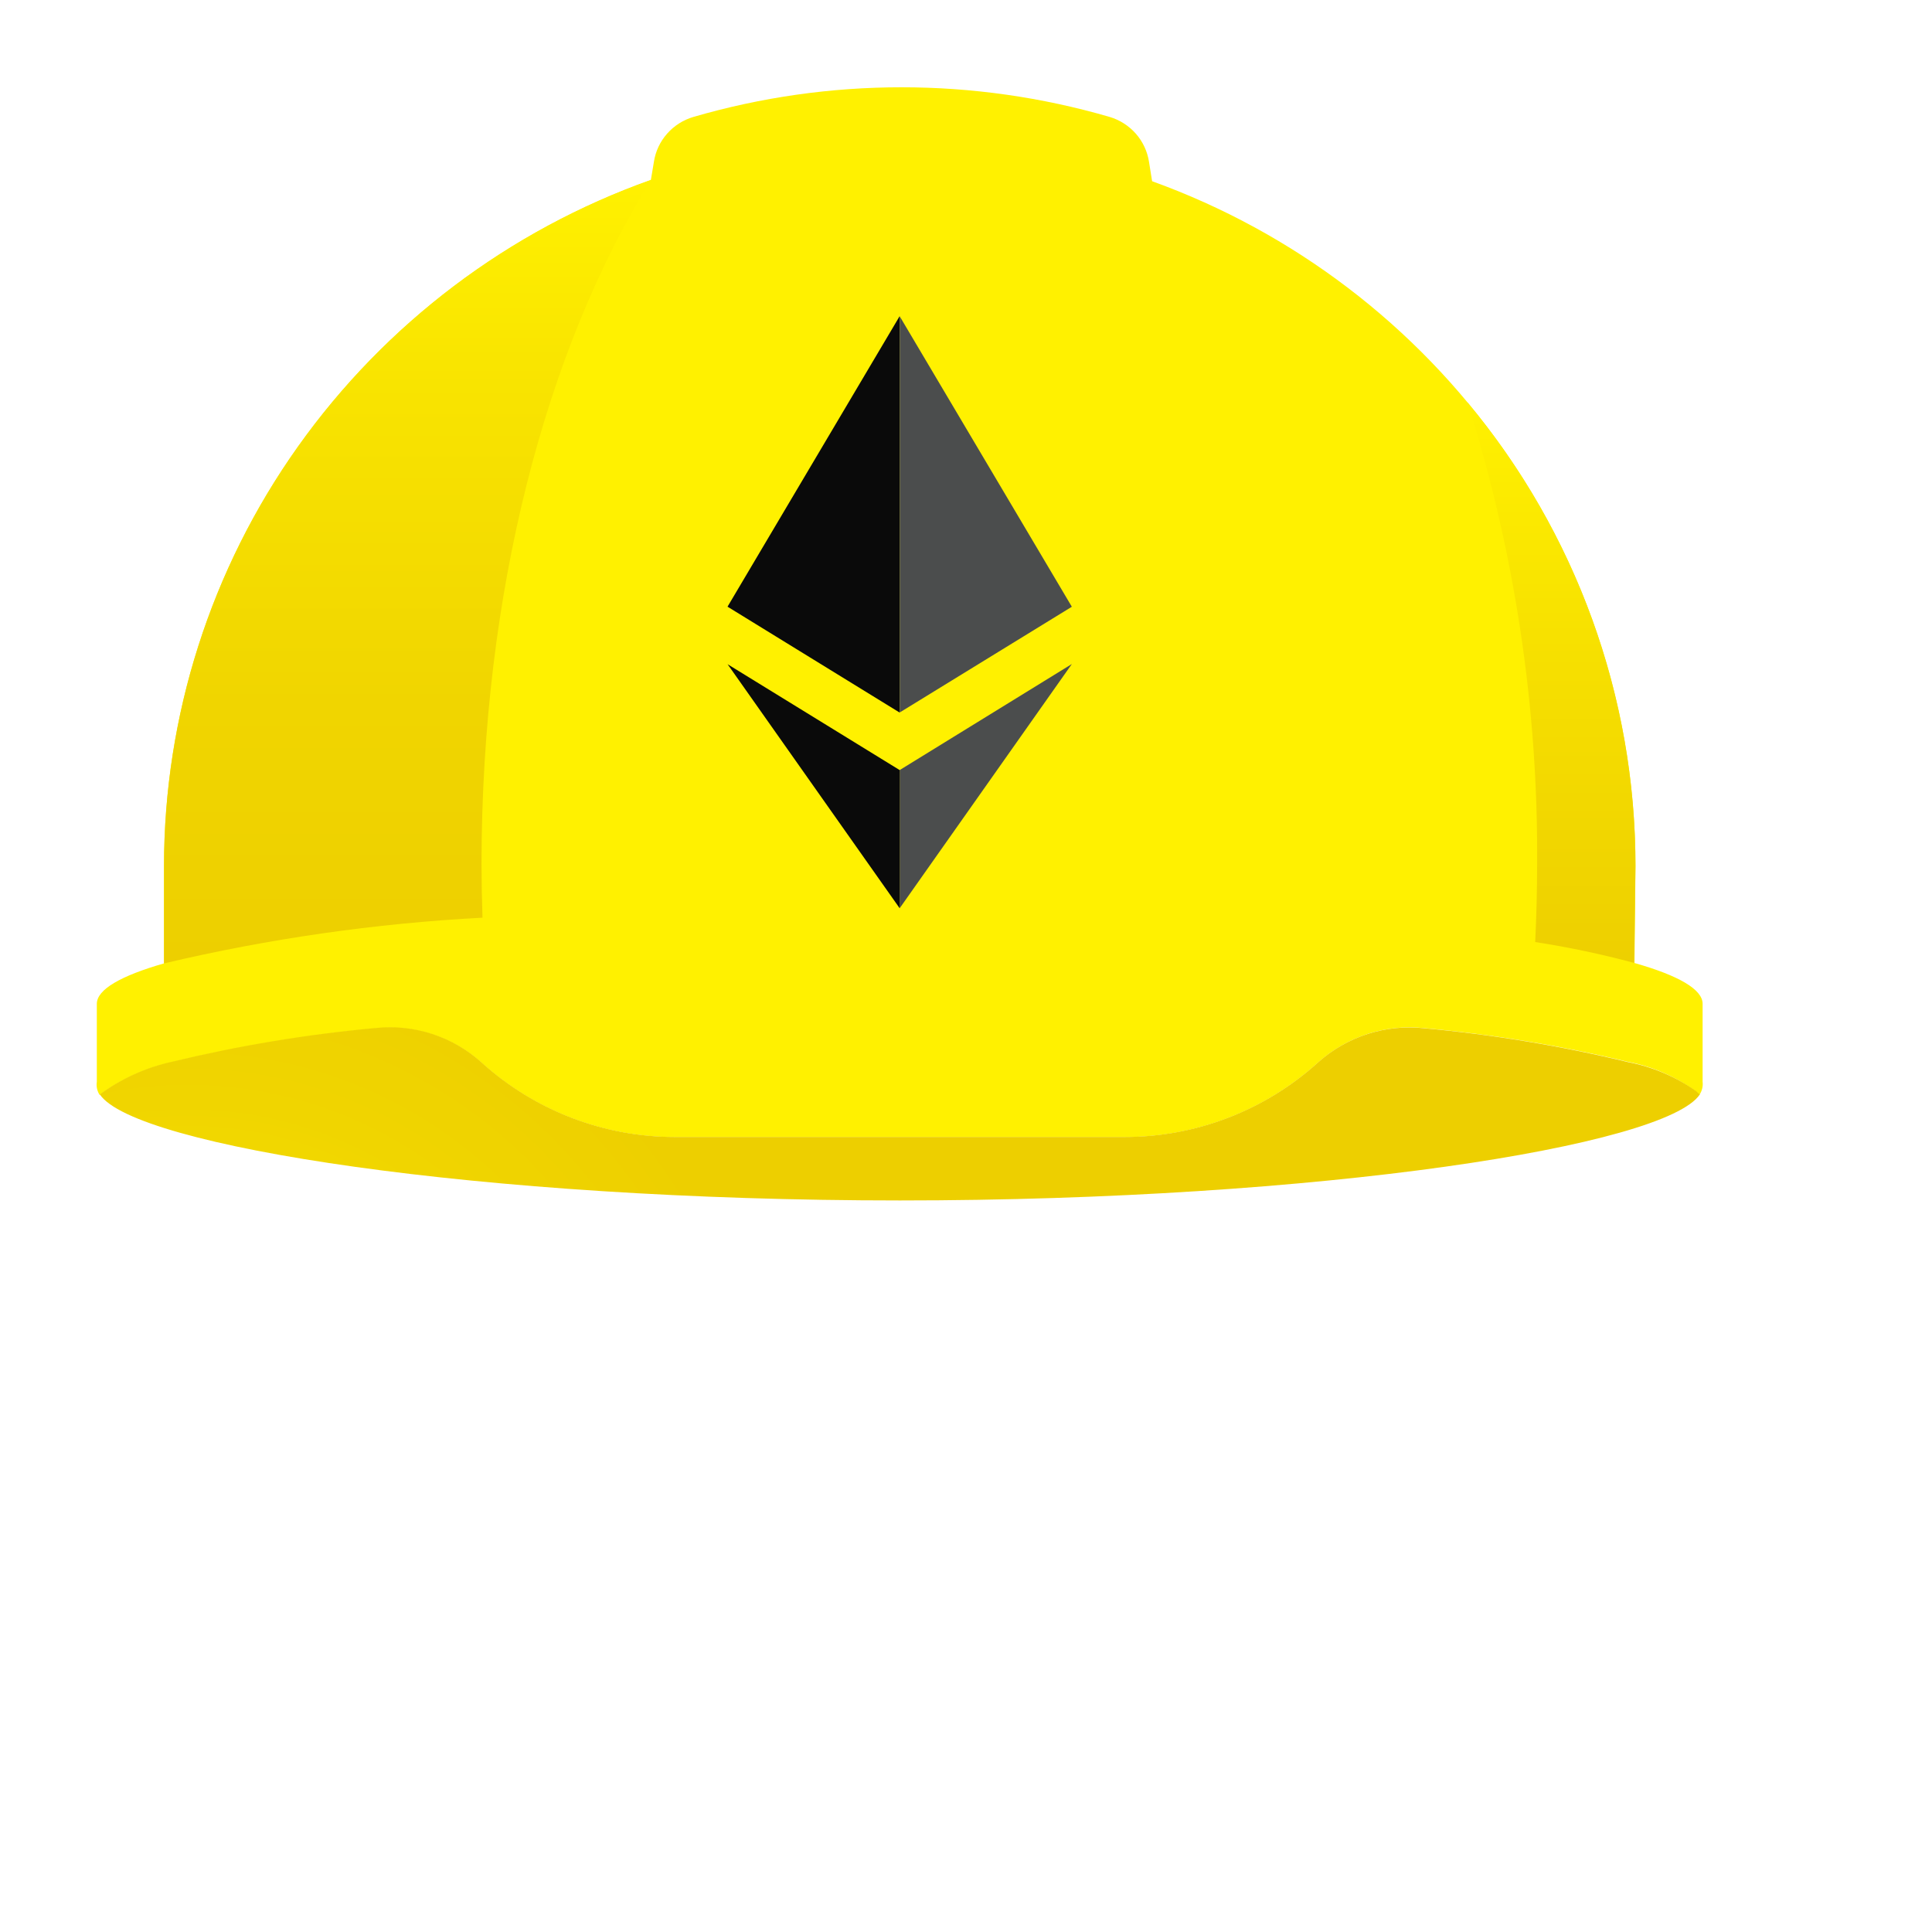
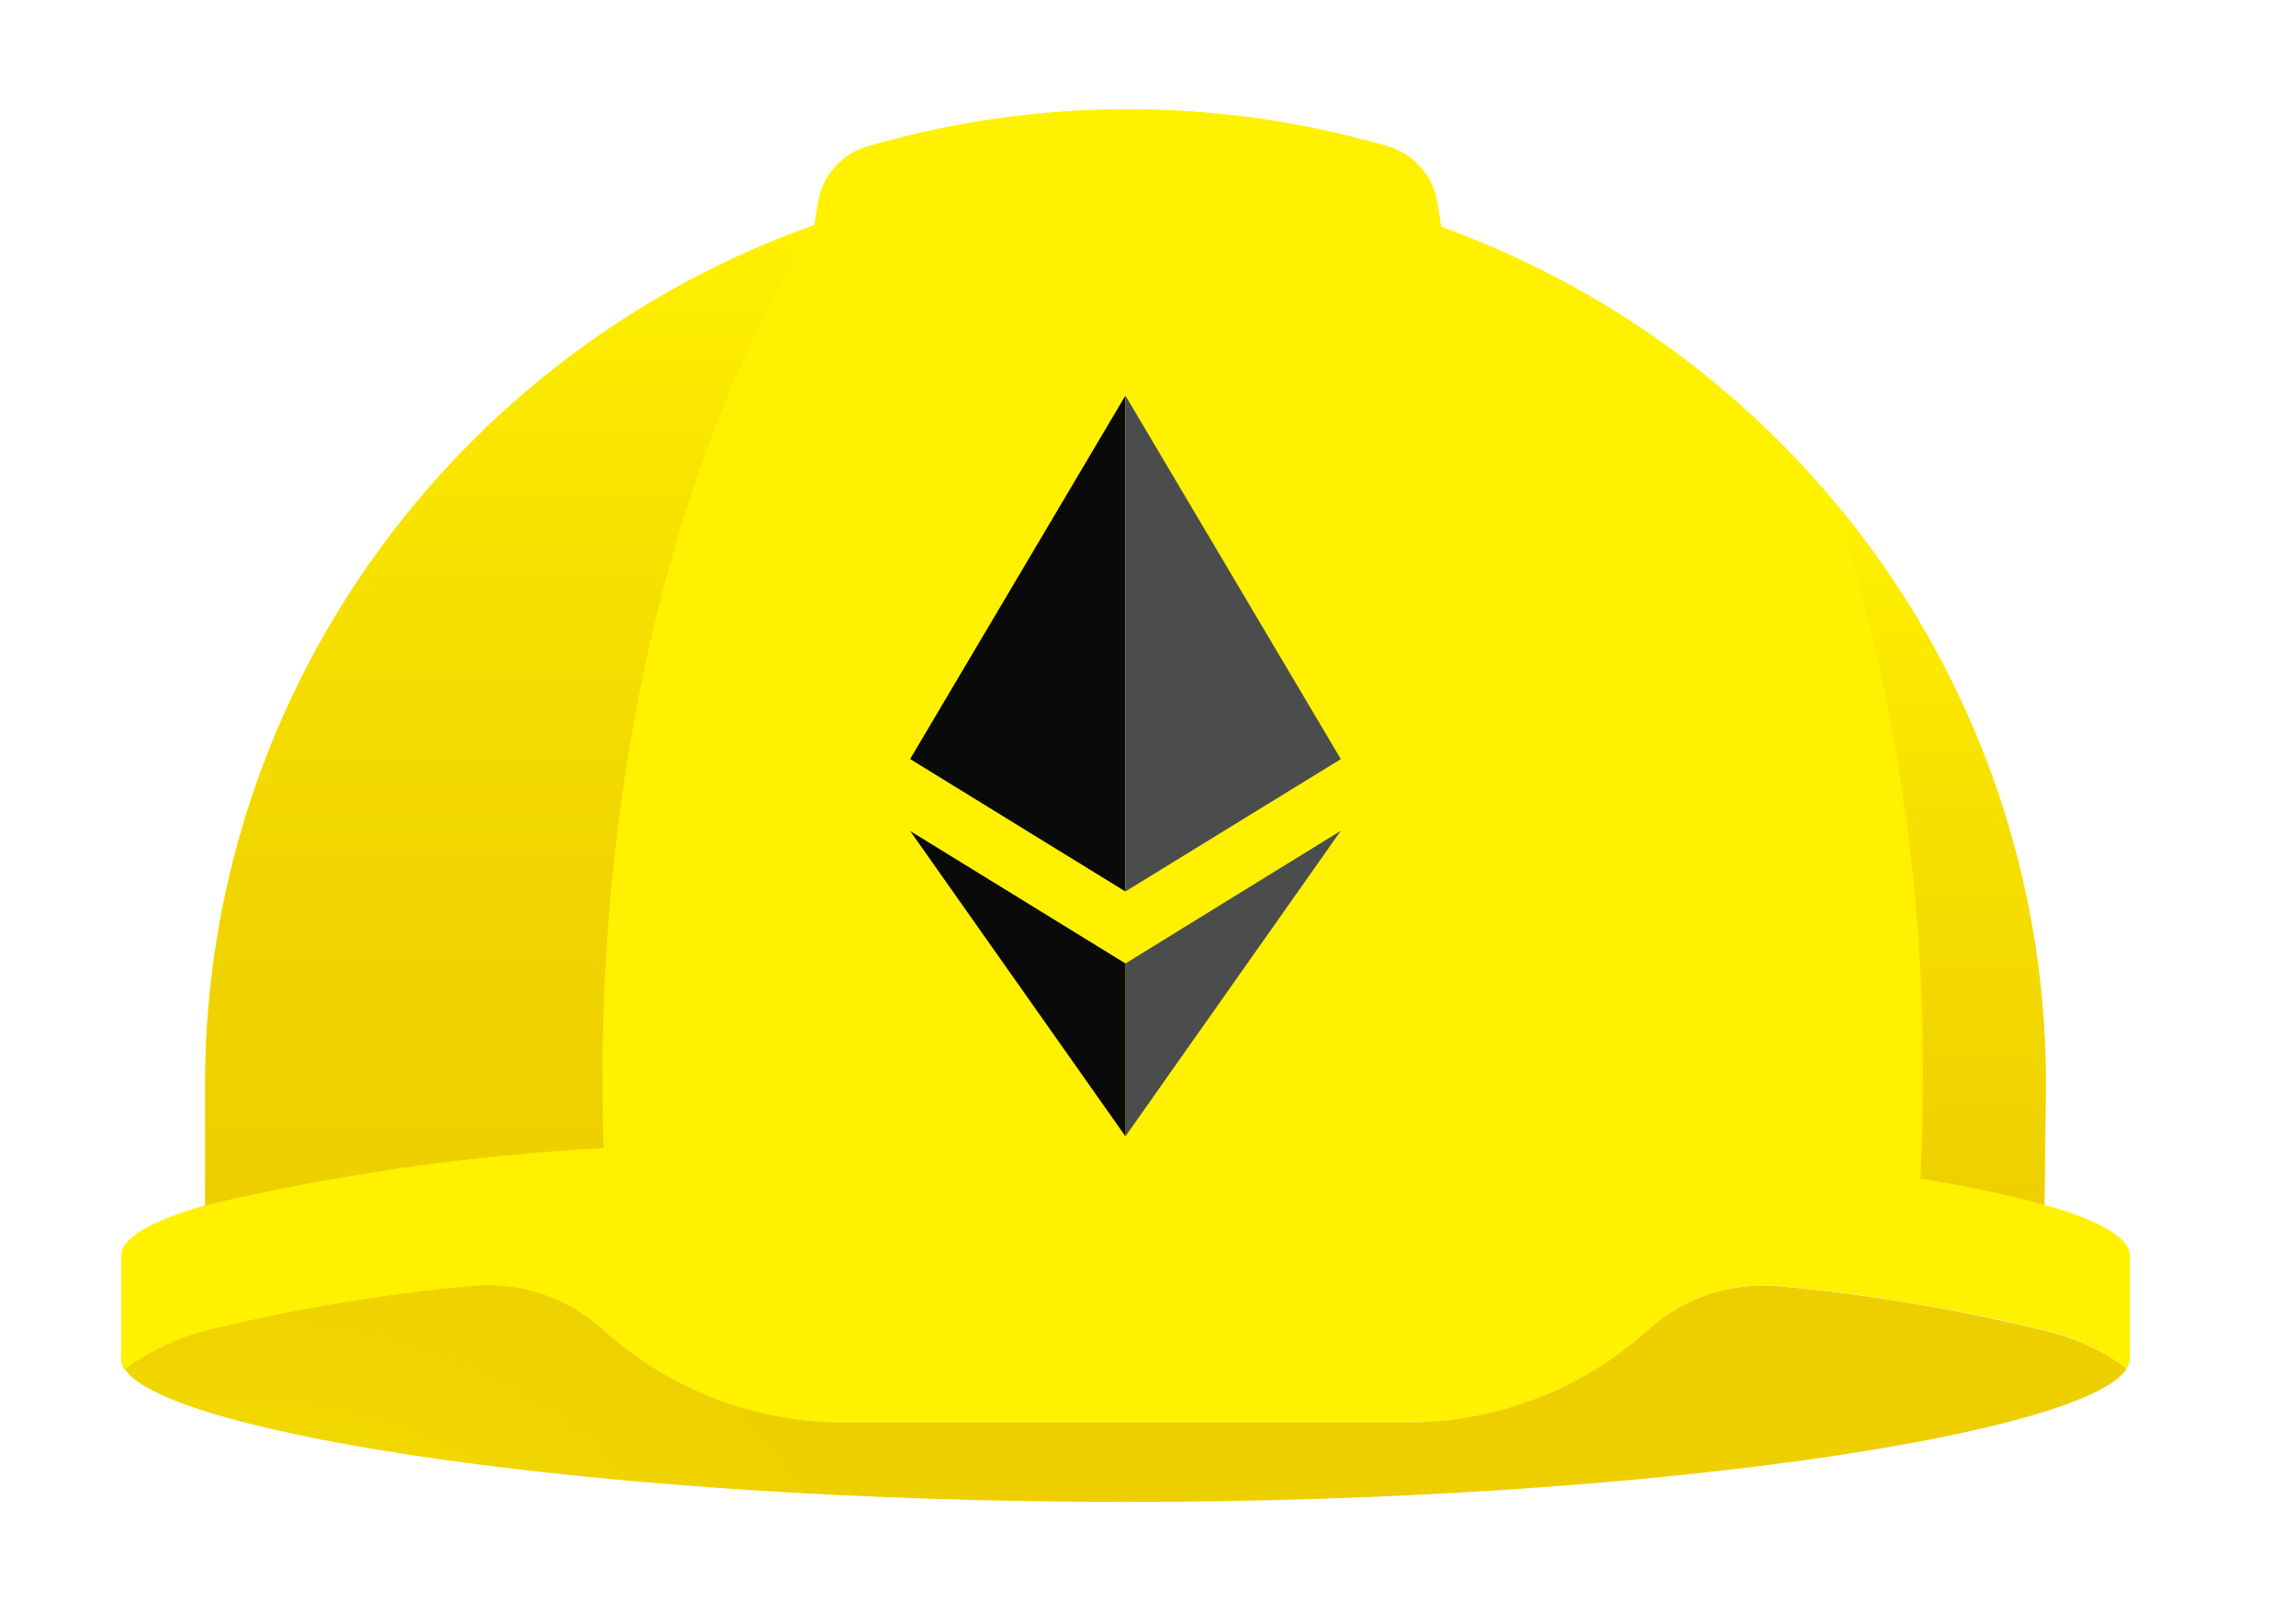
- <svg xmlns="http://www.w3.org/2000/svg" viewBox="0 0 60 60" fill="none">
-   <path d="M52.876 33.593v-2.42c0-.45-.757-.88-2.116-1.266l.032-3.014c0-4.641-1.44-9.17-4.125-12.975a22.825 22.825 0 00-10.887-8.29l-.097-.604a1.721 1.721 0 00-.408-.872 1.747 1.747 0 00-.815-.521 23.148 23.148 0 00-12.925 0c-.316.093-.6.273-.817.52-.218.246-.36.548-.41.872l-.094.563A22.83 22.83 0 009.252 13.87a22.497 22.497 0 00-4.159 13.022v3.027c-1.34.385-2.086.81-2.086 1.256v2.421a.59.59 0 00.087.408 5.852 5.852 0 012.246-1.015c2.073-.5 4.18-.85 6.303-1.046A4.25 4.25 0 0114.951 33a8.95 8.95 0 006.008 2.313h13.964a8.943 8.943 0 006.009-2.314 4.253 4.253 0 013.308-1.069c2.123.195 4.229.543 6.301 1.042a5.26 5.26 0 012.13.924c.036.035.078.066.109.1a.6.6 0 00.096-.403z" fill="#FFF100" />
+ <svg xmlns="http://www.w3.org/2000/svg" viewBox="0 0 57 40" fill="none">
+   <path d="M52.876 33.593v-2.42c0-.45-.757-.88-2.116-1.266l.032-3.014a22.5 22.5 0 00-4.125-12.975 22.825 22.825 0 00-10.887-8.29l-.097-.604a1.721 1.721 0 00-.408-.872 1.747 1.747 0 00-.815-.521 23.148 23.148 0 00-12.925 0 1.742 1.742 0 00-1.227 1.392l-.094.563A22.83 22.83 0 009.252 13.87a22.497 22.497 0 00-4.159 13.022v3.027c-1.34.385-2.086.81-2.086 1.256v2.421a.59.59 0 00.087.408 5.852 5.852 0 012.246-1.015c2.073-.5 4.18-.85 6.303-1.046A4.25 4.25 0 0114.951 33a8.95 8.95 0 006.008 2.313h13.964a8.943 8.943 0 006.009-2.314 4.253 4.253 0 013.308-1.069c2.123.195 4.229.543 6.301 1.042a5.26 5.26 0 012.13.924c.036.035.078.066.109.1a.6.6 0 00.096-.403z" fill="#FFF100" />
  <path d="M14.984 28.498a53.357 53.357 0 01-.03-1.673c.007-8.416 1.991-15.964 5.262-21.235a22.83 22.83 0 00-10.962 8.282 22.498 22.498 0 00-4.16 13.02v3.027a55.92 55.92 0 019.89-1.42z" fill="url(#paint0_linear_3989_55385)" />
  <path d="M50.79 26.892a22.425 22.425 0 00-5.215-14.395 46.55 46.55 0 012.162 14.324c0 .82-.022 1.631-.06 2.435 1.036.16 2.063.376 3.075.649l.038-3.013z" fill="url(#paint1_linear_3989_55385)" />
-   <path d="M50.541 32.98a44.21 44.21 0 00-6.303-1.046 4.25 4.25 0 00-3.307 1.063 8.943 8.943 0 01-6.009 2.313H20.964a8.948 8.948 0 01-6.006-2.312 4.25 4.25 0 00-3.308-1.071c-2.124.196-4.23.545-6.303 1.045A5.929 5.929 0 003.1 33.987c1.059 1.607 11.781 3.294 24.846 3.294 13.064 0 23.781-1.692 24.844-3.293-.037-.033-.079-.064-.11-.099a5.462 5.462 0 00-2.14-.908z" fill="url(#paint2_radial_3989_55385)" />
+   <path d="M50.541 32.98a44.21 44.21 0 00-6.303-1.046 4.25 4.25 0 00-3.307 1.063 8.943 8.943 0 01-6.009 2.313H20.964a8.948 8.948 0 01-6.006-2.312 4.25 4.25 0 00-3.308-1.071 44.2 44.2 0 00-6.303 1.045A5.929 5.929 0 003.1 33.987c1.059 1.607 11.781 3.294 24.846 3.294 13.064 0 23.781-1.692 24.844-3.293-.037-.033-.079-.064-.11-.099a5.462 5.462 0 00-2.14-.908z" fill="url(#paint2_radial_3989_55385)" />
  <path d="M27.94 9.818l-5.346 9.023 5.345 3.288V9.819z" fill="#0A0A0A" />
-   <path d="M27.941 9.822v12.305l5.346-3.284-5.346-9.021zM27.941 23.915v4.29c.1-.142 5.346-7.58 5.346-7.583l-5.346 3.293z" fill="#4B4D4D" />
+   <path d="M27.941 9.822v12.305l5.346-3.284-5.346-9.021zm0 14.093v4.29c.1-.142 5.346-7.58 5.346-7.583l-5.346 3.293z" fill="#4B4D4D" />
  <path d="M27.941 23.916l-5.345-3.288 5.345 7.58v-4.294.002z" fill="#0A0A0A" />
  <defs>
    <linearGradient id="paint0_linear_3989_55385" x1="12.655" y1="29.919" x2="12.655" y2="5.59" gradientUnits="userSpaceOnUse">
      <stop stop-color="#EDCF00" />
      <stop offset=".33" stop-color="#F0D500" />
      <stop offset=".77" stop-color="#F9E500" />
      <stop offset="1" stop-color="#FFF100" />
    </linearGradient>
    <linearGradient id="paint1_linear_3989_55385" x1="48.182" y1="30.096" x2="48.182" y2="12.497" gradientUnits="userSpaceOnUse">
      <stop stop-color="#EDCF00" />
      <stop offset=".59" stop-color="#F7E100" />
      <stop offset="1" stop-color="#FFF100" />
    </linearGradient>
    <radialGradient id="paint2_radial_3989_55385" cx="0" cy="0" r="1" gradientUnits="userSpaceOnUse" gradientTransform="matrix(18.5398 0 0 18.4136 5.795 46.539)">
      <stop stop-color="#FFF100" />
      <stop offset=".23" stop-color="#F9E500" />
      <stop offset=".67" stop-color="#F0D500" />
      <stop offset="1" stop-color="#EDCF00" />
    </radialGradient>
  </defs>
</svg>
